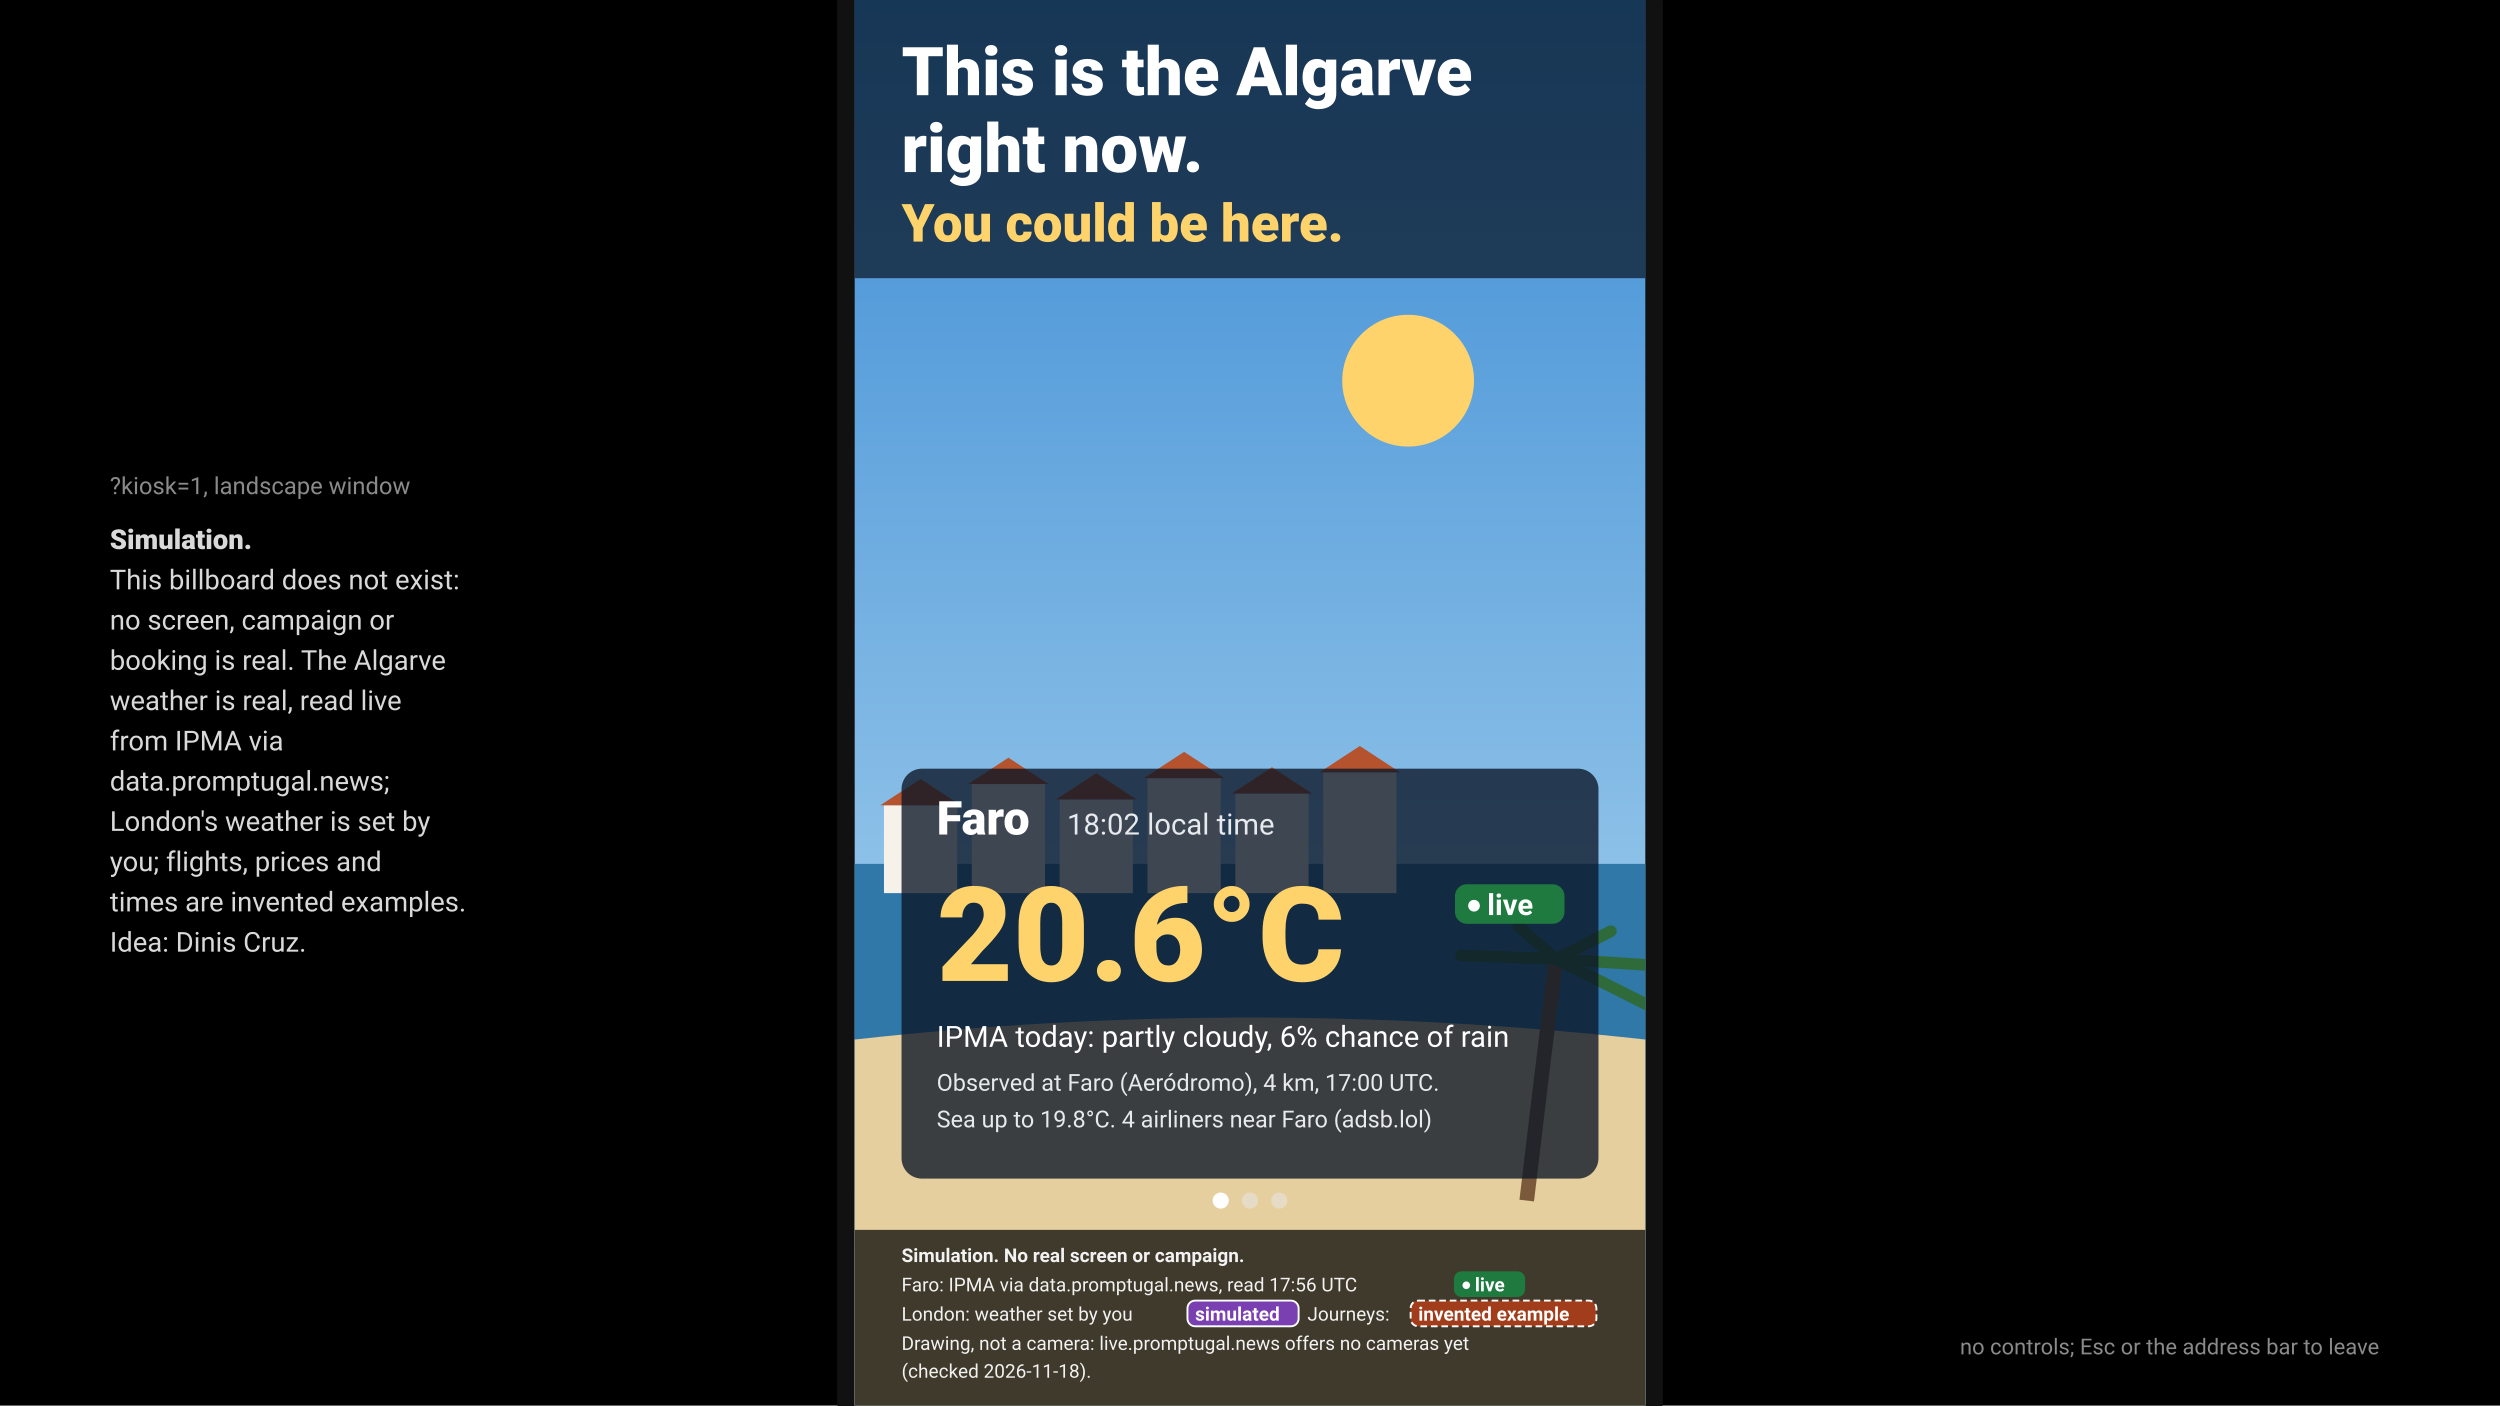
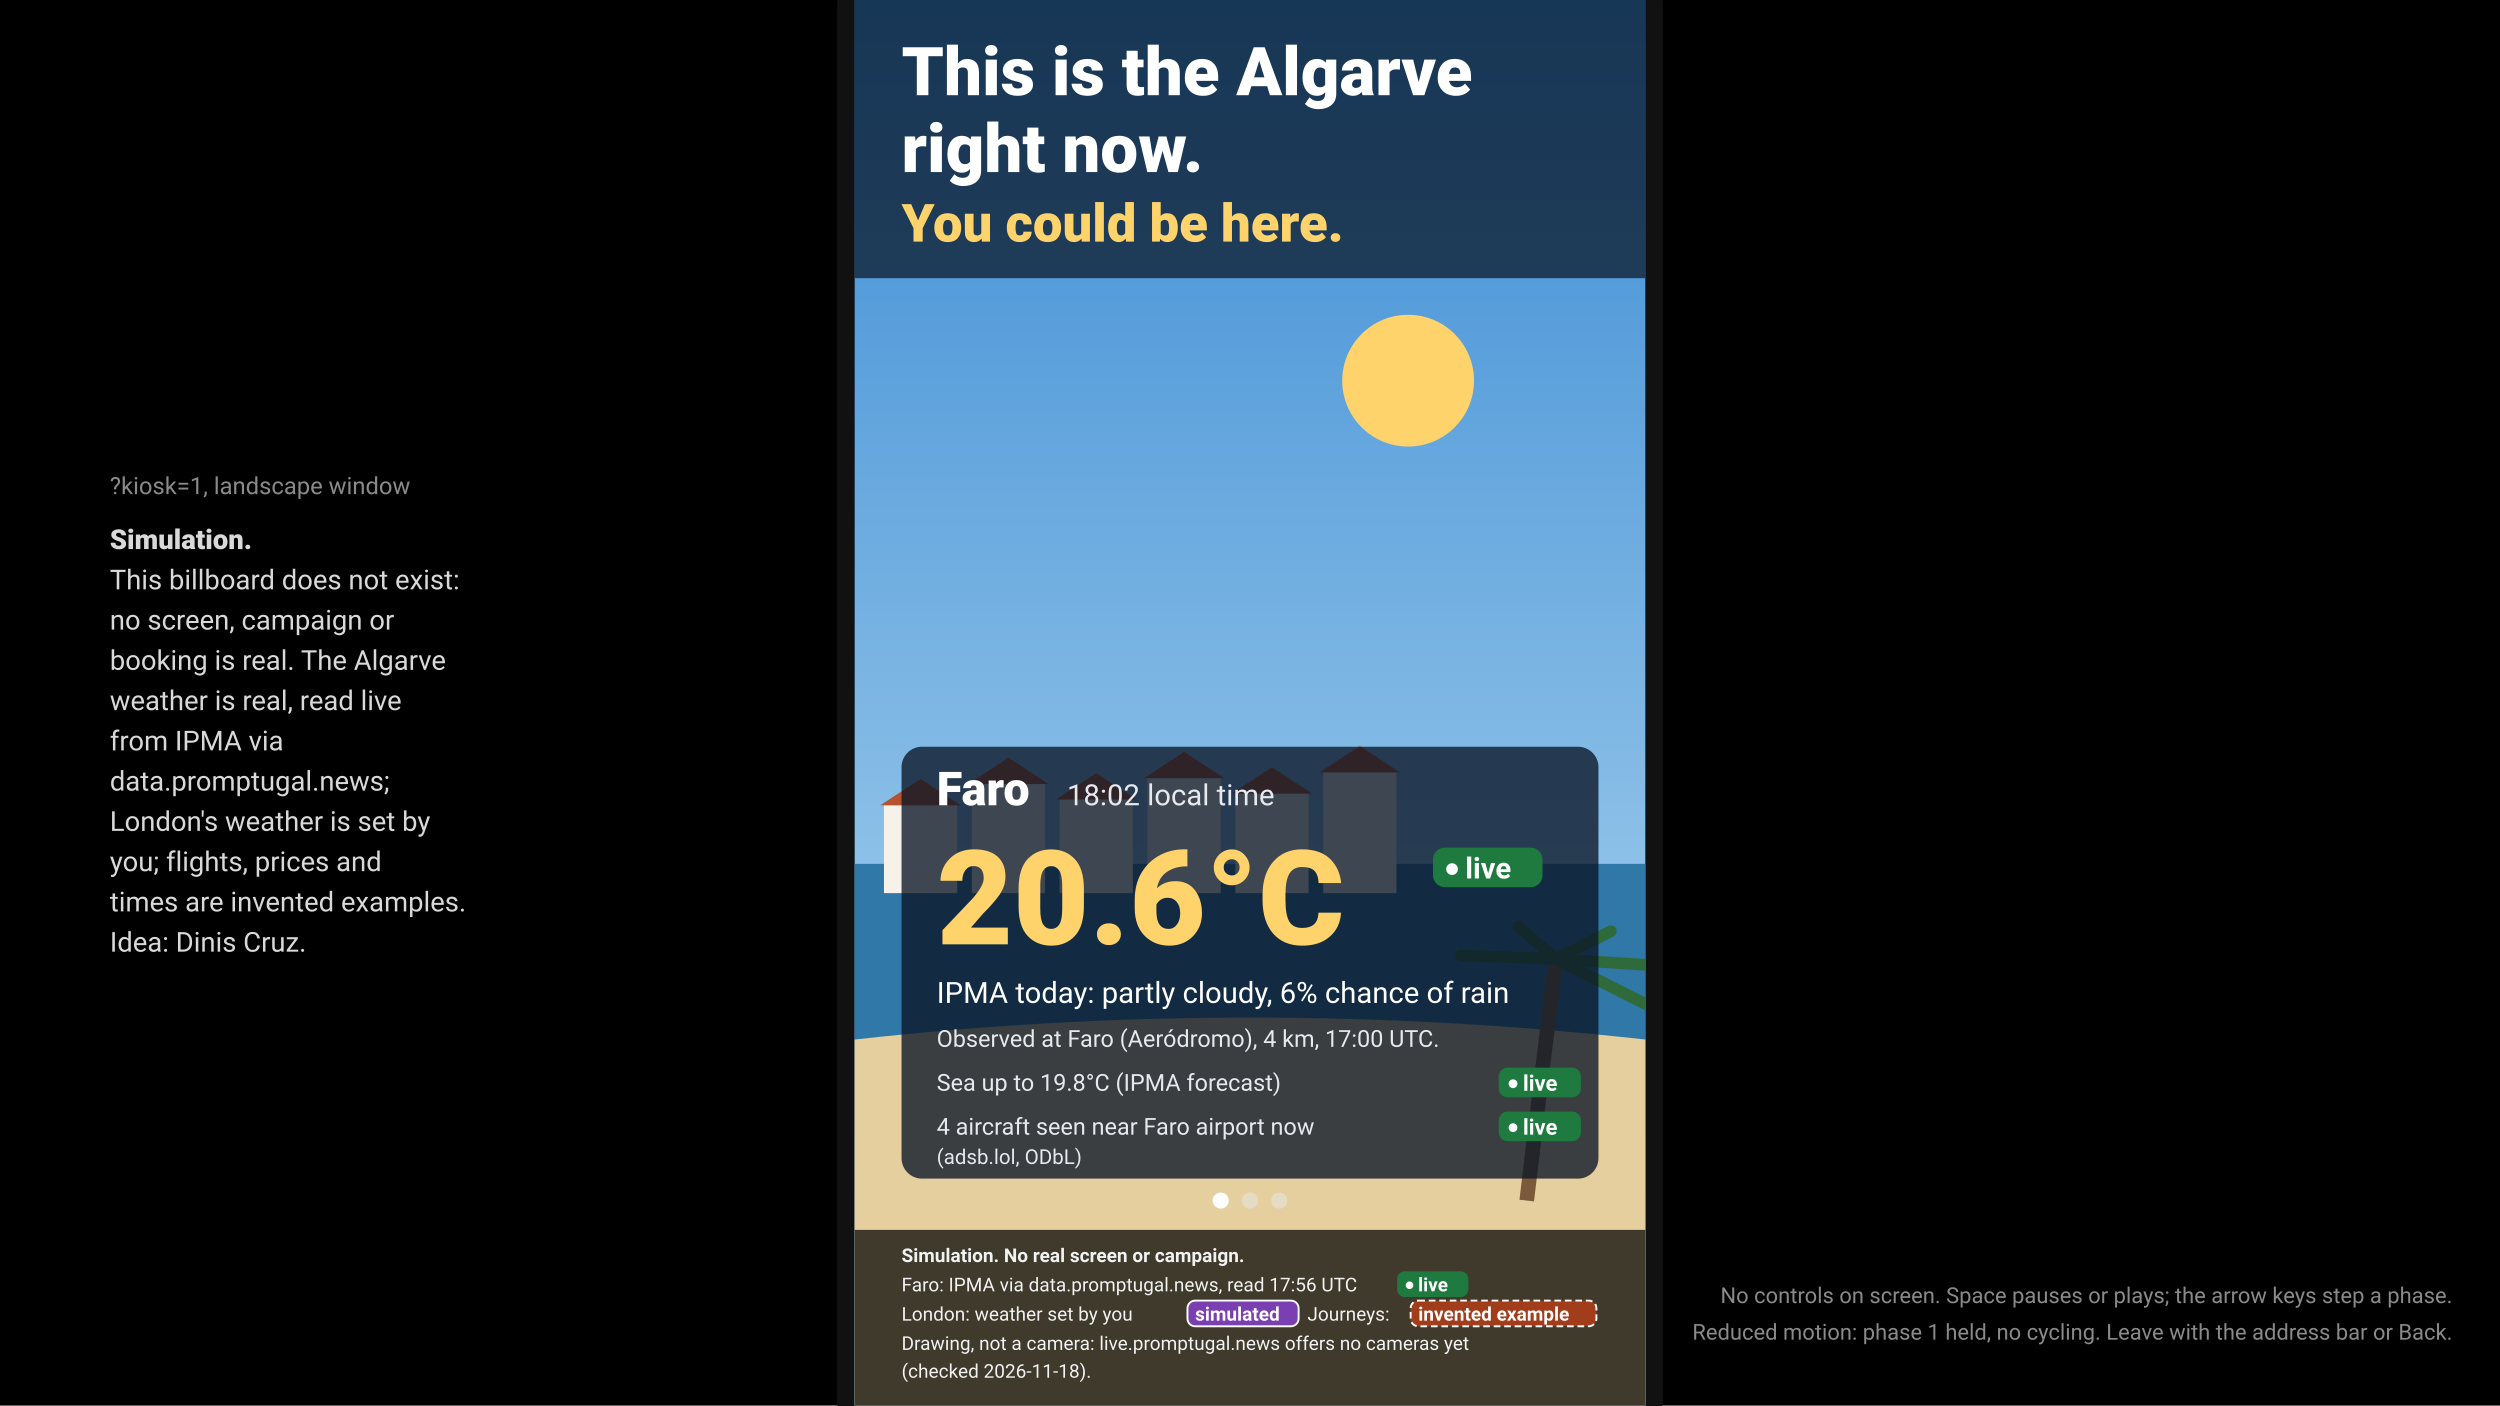
<svg xmlns="http://www.w3.org/2000/svg" viewBox="0 0 1366 768" width="1366" height="768" role="img" aria-label="Mock-up: the kiosk view in a landscape window">
  <rect x="0" y="0" width="1366" height="768" fill="#000000" />
  <g transform="translate(467 0) scale(0.4)">
    <rect x="-24" y="-24" width="1128" height="1968" rx="30" fill="#111111" />
    <defs>
      <linearGradient id="g3" x1="0" y1="0" x2="0" y2="1">
        <stop offset="0" stop-color="#3b8bd4" />
        <stop offset="1" stop-color="#bfe2f4" />
      </linearGradient>
      <clipPath id="cg3">
        <rect x="0" y="0" width="1080" height="1920" />
      </clipPath>
    </defs>
    <g clip-path="url(#cg3)">
      <rect x="0" y="0" width="1080" height="1920" fill="url(#g3)" />
      <circle cx="756" cy="520" r="90" fill="#ffd36b" />
      <rect x="0" y="1180" width="1080" height="740" fill="#2f78a8" />
      <path d="M0 1420 Q540 1360 1080 1420 L1080 1920 L0 1920 Z" fill="#e6cf9e" />
      <rect x="40" y="1100" width="100" height="120" fill="#f6f2ea" />
      <path d="M35 1100 L90 1064 L145 1100 Z" fill="#b5532e" />
      <rect x="160" y="1071" width="100" height="149" fill="#f6f2ea" />
      <path d="M155 1071 L210 1035 L265 1071 Z" fill="#b5532e" />
      <rect x="280" y="1092" width="100" height="128" fill="#f6f2ea" />
      <path d="M275 1092 L330 1056 L385 1092 Z" fill="#b5532e" />
      <rect x="400" y="1063" width="100" height="157" fill="#f6f2ea" />
      <path d="M395 1063 L450 1027 L505 1063 Z" fill="#b5532e" />
      <rect x="520" y="1084" width="100" height="136" fill="#f6f2ea" />
      <path d="M515 1084 L570 1048 L625 1084 Z" fill="#b5532e" />
      <rect x="640" y="1055" width="100" height="165" fill="#f6f2ea" />
      <path d="M635 1055 L690 1019 L745 1055 Z" fill="#b5532e" />
      <path d="M918 1640 Q938 1470 958 1310" stroke="#7a5a3a" stroke-width="20" fill="none" />
      <path d="M958 1310 l-129.904 -5" stroke="#2f6b3a" stroke-width="16" stroke-linecap="round" />
      <path d="M958 1310 l-51.303 -44.572" stroke="#2f6b3a" stroke-width="16" stroke-linecap="round" />
      <path d="M958 1310 l75 -37.942" stroke="#2f6b3a" stroke-width="16" stroke-linecap="round" />
      <path d="M958 1310 l140.954 9.218" stroke="#2f6b3a" stroke-width="16" stroke-linecap="round" />
      <path d="M958 1310 l140.954 70.782" stroke="#2f6b3a" stroke-width="16" stroke-linecap="round" />
    </g>
    <rect x="0" y="0" width="1080" height="380" fill="#0a1626" opacity="0.72" />
    <text x="64" y="130" font-family="system-ui, -apple-system, Segoe UI, Roboto, Helvetica, Arial, sans-serif" font-size="92" font-weight="800" fill="#ffffff">This is the Algarve</text>
    <text x="64" y="235" font-family="system-ui, -apple-system, Segoe UI, Roboto, Helvetica, Arial, sans-serif" font-size="92" font-weight="800" fill="#ffffff">right now.</text>
    <text x="64" y="330" font-family="system-ui, -apple-system, Segoe UI, Roboto, Helvetica, Arial, sans-serif" font-size="72" font-weight="800" fill="#ffd36b">You could be here.</text>
-     <rect x="64" y="1050" width="952" height="560" rx="28" fill="#0a1626" opacity="0.78" />
-     <text x="112" y="1140" font-family="system-ui, -apple-system, Segoe UI, Roboto, Helvetica, Arial, sans-serif" font-size="64" font-weight="800" fill="#ffffff">Faro</text>
-     <text x="290" y="1140" font-family="system-ui, -apple-system, Segoe UI, Roboto, Helvetica, Arial, sans-serif" font-size="40" font-weight="400" fill="#e6e9ee">18:02 local time</text>
-     <text x="112" y="1340" font-family="system-ui, -apple-system, Segoe UI, Roboto, Helvetica, Arial, sans-serif" font-size="180" font-weight="800" fill="#ffd36b">20.6°C</text>
-     <rect x="820" y="1207.88" width="149.6" height="54" rx="16.2" fill="#1f7a3f" />
-     <circle cx="846" cy="1237.2" r="8" fill="#ffffff" />
-     <text x="864" y="1250" font-family="system-ui, -apple-system, Segoe UI, Roboto, Helvetica, Arial, sans-serif" font-size="40" font-weight="700" fill="#ffffff">live</text>
-     <text x="112" y="1430" font-family="system-ui, -apple-system, Segoe UI, Roboto, Helvetica, Arial, sans-serif" font-size="40" font-weight="400" fill="#ffffff">IPMA today: partly cloudy, 6% chance of rain</text>
-     <text x="112" y="1490" font-family="system-ui, -apple-system, Segoe UI, Roboto, Helvetica, Arial, sans-serif" font-size="32" font-weight="400" fill="#e6e9ee">Observed at Faro (Aeródromo), 4 km, 17:00 UTC.</text>
-     <text x="112" y="1540" font-family="system-ui, -apple-system, Segoe UI, Roboto, Helvetica, Arial, sans-serif" font-size="32" font-weight="400" fill="#e6e9ee">Sea up to 19.8°C. 4 airliners near Faro (adsb.lol)</text>
+     <rect x="64" y="1020" width="952" height="590" rx="28" fill="#0a1626" opacity="0.78" />
+     <text x="112" y="1100" font-family="system-ui, -apple-system, Segoe UI, Roboto, Helvetica, Arial, sans-serif" font-size="64" font-weight="800" fill="#ffffff">Faro</text>
+     <text x="290" y="1100" font-family="system-ui, -apple-system, Segoe UI, Roboto, Helvetica, Arial, sans-serif" font-size="40" font-weight="400" fill="#e6e9ee">18:02 local time</text>
+     <text x="112" y="1290" font-family="system-ui, -apple-system, Segoe UI, Roboto, Helvetica, Arial, sans-serif" font-size="180" font-weight="800" fill="#ffd36b">20.6°C</text>
+     <rect x="790" y="1157.88" width="149.6" height="54" rx="16.2" fill="#1f7a3f" />
+     <circle cx="816" cy="1187.2" r="8" fill="#ffffff" />
+     <text x="834" y="1200" font-family="system-ui, -apple-system, Segoe UI, Roboto, Helvetica, Arial, sans-serif" font-size="40" font-weight="700" fill="#ffffff">live</text>
+     <text x="112" y="1370" font-family="system-ui, -apple-system, Segoe UI, Roboto, Helvetica, Arial, sans-serif" font-size="40" font-weight="400" fill="#ffffff">IPMA today: partly cloudy, 6% chance of rain</text>
+     <text x="112" y="1430" font-family="system-ui, -apple-system, Segoe UI, Roboto, Helvetica, Arial, sans-serif" font-size="32" font-weight="400" fill="#e6e9ee">Observed at Faro (Aeródromo), 4 km, 17:00 UTC.</text>
+     <text x="112" y="1490" font-family="system-ui, -apple-system, Segoe UI, Roboto, Helvetica, Arial, sans-serif" font-size="32" font-weight="400" fill="#e6e9ee">Sea up to 19.8°C (IPMA forecast)</text>
+     <rect x="879.8" y="1458.41" width="112.2" height="40.5" rx="12.15" fill="#1f7a3f" />
+     <circle cx="899.3" cy="1480.4" r="6" fill="#ffffff" />
+     <text x="912.8" y="1490" font-family="system-ui, -apple-system, Segoe UI, Roboto, Helvetica, Arial, sans-serif" font-size="30" font-weight="700" fill="#ffffff">live</text>
+     <text x="112" y="1550" font-family="system-ui, -apple-system, Segoe UI, Roboto, Helvetica, Arial, sans-serif" font-size="32" font-weight="400" fill="#e6e9ee">4 aircraft seen near Faro airport now</text>
+     <text x="112" y="1590" font-family="system-ui, -apple-system, Segoe UI, Roboto, Helvetica, Arial, sans-serif" font-size="28" font-weight="400" fill="#e6e9ee">(adsb.lol, ODbL)</text>
+     <rect x="879.8" y="1518.41" width="112.2" height="40.5" rx="12.15" fill="#1f7a3f" />
+     <circle cx="899.3" cy="1540.4" r="6" fill="#ffffff" />
+     <text x="912.8" y="1550" font-family="system-ui, -apple-system, Segoe UI, Roboto, Helvetica, Arial, sans-serif" font-size="30" font-weight="700" fill="#ffffff">live</text>
    <circle cx="500" cy="1640" r="11" fill="#ffffff" opacity="1" />
    <circle cx="540" cy="1640" r="11" fill="#e6e9ee" opacity="0.5" />
    <circle cx="580" cy="1640" r="11" fill="#e6e9ee" opacity="0.5" />
    <rect x="0" y="1680" width="1080" height="240" fill="#000000" opacity="0.72" />
    <text x="64" y="1724" font-family="system-ui, -apple-system, Segoe UI, Roboto, Helvetica, Arial, sans-serif" font-size="26" font-weight="700" fill="#f2f2f2">Simulation. No real screen or campaign.</text>
    <text x="64" y="1764" font-family="system-ui, -apple-system, Segoe UI, Roboto, Helvetica, Arial, sans-serif" font-size="26" font-weight="400" fill="#f2f2f2">Faro: IPMA via data.promptugal.news, read 17:56 UTC</text>
-     <rect x="818.56" y="1736.622" width="97.24" height="35.1" rx="10.53" fill="#1f7a3f" />
-     <circle cx="835.46" cy="1755.68" r="5.2" fill="#ffffff" />
-     <text x="847.16" y="1764" font-family="system-ui, -apple-system, Segoe UI, Roboto, Helvetica, Arial, sans-serif" font-size="26" font-weight="700" fill="#ffffff">live</text>
+     <rect x="741" y="1736.622" width="97.24" height="35.1" rx="10.53" fill="#1f7a3f" />
+     <circle cx="757.9" cy="1755.68" r="5.2" fill="#ffffff" />
+     <text x="769.6" y="1764" font-family="system-ui, -apple-system, Segoe UI, Roboto, Helvetica, Arial, sans-serif" font-size="26" font-weight="700" fill="#ffffff">live</text>
    <text x="64" y="1804" font-family="system-ui, -apple-system, Segoe UI, Roboto, Helvetica, Arial, sans-serif" font-size="26" font-weight="400" fill="#f2f2f2">London: weather set by you</text>
    <rect x="454.56" y="1776.622" width="151.84" height="35.1" rx="10.53" fill="#7a3fb0" stroke="#ffffff" stroke-width="2.6" />
    <text x="464.96" y="1804" font-family="system-ui, -apple-system, Segoe UI, Roboto, Helvetica, Arial, sans-serif" font-size="26" font-weight="700" fill="#ffffff">simulated</text>
    <text x="618.4" y="1804" font-family="system-ui, -apple-system, Segoe UI, Roboto, Helvetica, Arial, sans-serif" font-size="26" font-weight="400" fill="#f2f2f2">Journeys:</text>
    <rect x="759.44" y="1776.622" width="253.76" height="35.1" rx="10.53" fill="#a13d1a" stroke="#ffffff" stroke-width="2.6" stroke-dasharray="9.1 5.2" />
    <text x="769.84" y="1804" font-family="system-ui, -apple-system, Segoe UI, Roboto, Helvetica, Arial, sans-serif" font-size="26" font-weight="700" fill="#ffffff">invented example</text>
    <text x="64" y="1844" font-family="system-ui, -apple-system, Segoe UI, Roboto, Helvetica, Arial, sans-serif" font-size="26" font-weight="400" fill="#f2f2f2">Drawing, not a camera: live.promptugal.news offers no cameras yet</text>
    <text x="64" y="1882" font-family="system-ui, -apple-system, Segoe UI, Roboto, Helvetica, Arial, sans-serif" font-size="26" font-weight="400" fill="#f2f2f2">(checked 2026-11-18).</text>
  </g>
  <text x="60" y="300" font-family="system-ui, -apple-system, Segoe UI, Roboto, Helvetica, Arial, sans-serif" font-size="15" font-weight="800" fill="#d9d9d9">Simulation.</text>
  <text x="60" y="322" font-family="system-ui, -apple-system, Segoe UI, Roboto, Helvetica, Arial, sans-serif" font-size="15" font-weight="400" fill="#d9d9d9">This billboard does not exist:</text>
  <text x="60" y="344" font-family="system-ui, -apple-system, Segoe UI, Roboto, Helvetica, Arial, sans-serif" font-size="15" font-weight="400" fill="#d9d9d9">no screen, campaign or</text>
  <text x="60" y="366" font-family="system-ui, -apple-system, Segoe UI, Roboto, Helvetica, Arial, sans-serif" font-size="15" font-weight="400" fill="#d9d9d9">booking is real. The Algarve</text>
  <text x="60" y="388" font-family="system-ui, -apple-system, Segoe UI, Roboto, Helvetica, Arial, sans-serif" font-size="15" font-weight="400" fill="#d9d9d9">weather is real, read live</text>
  <text x="60" y="410" font-family="system-ui, -apple-system, Segoe UI, Roboto, Helvetica, Arial, sans-serif" font-size="15" font-weight="400" fill="#d9d9d9">from IPMA via</text>
  <text x="60" y="432" font-family="system-ui, -apple-system, Segoe UI, Roboto, Helvetica, Arial, sans-serif" font-size="15" font-weight="400" fill="#d9d9d9">data.promptugal.news;</text>
  <text x="60" y="454" font-family="system-ui, -apple-system, Segoe UI, Roboto, Helvetica, Arial, sans-serif" font-size="15" font-weight="400" fill="#d9d9d9">London's weather is set by</text>
  <text x="60" y="476" font-family="system-ui, -apple-system, Segoe UI, Roboto, Helvetica, Arial, sans-serif" font-size="15" font-weight="400" fill="#d9d9d9">you; flights, prices and</text>
  <text x="60" y="498" font-family="system-ui, -apple-system, Segoe UI, Roboto, Helvetica, Arial, sans-serif" font-size="15" font-weight="400" fill="#d9d9d9">times are invented examples.</text>
  <text x="60" y="520" font-family="system-ui, -apple-system, Segoe UI, Roboto, Helvetica, Arial, sans-serif" font-size="15" font-weight="400" fill="#d9d9d9">Idea: Dinis Cruz.</text>
  <text x="60" y="270" font-family="system-ui, -apple-system, Segoe UI, Roboto, Helvetica, Arial, sans-serif" font-size="13" font-weight="400" fill="#8a8a8a">?kiosk=1, landscape window</text>
-   <text x="1300" y="740" font-family="system-ui, -apple-system, Segoe UI, Roboto, Helvetica, Arial, sans-serif" font-size="12" font-weight="400" fill="#8a8a8a" text-anchor="end">no controls; Esc or the address bar to leave</text>
+   <text x="1340" y="712" font-family="system-ui, -apple-system, Segoe UI, Roboto, Helvetica, Arial, sans-serif" font-size="12" font-weight="400" fill="#8a8a8a" text-anchor="end">No controls on screen. Space pauses or plays; the arrow keys step a phase.</text>
+   <text x="1340" y="732" font-family="system-ui, -apple-system, Segoe UI, Roboto, Helvetica, Arial, sans-serif" font-size="12" font-weight="400" fill="#8a8a8a" text-anchor="end">Reduced motion: phase 1 held, no cycling. Leave with the address bar or Back.</text>
</svg>
